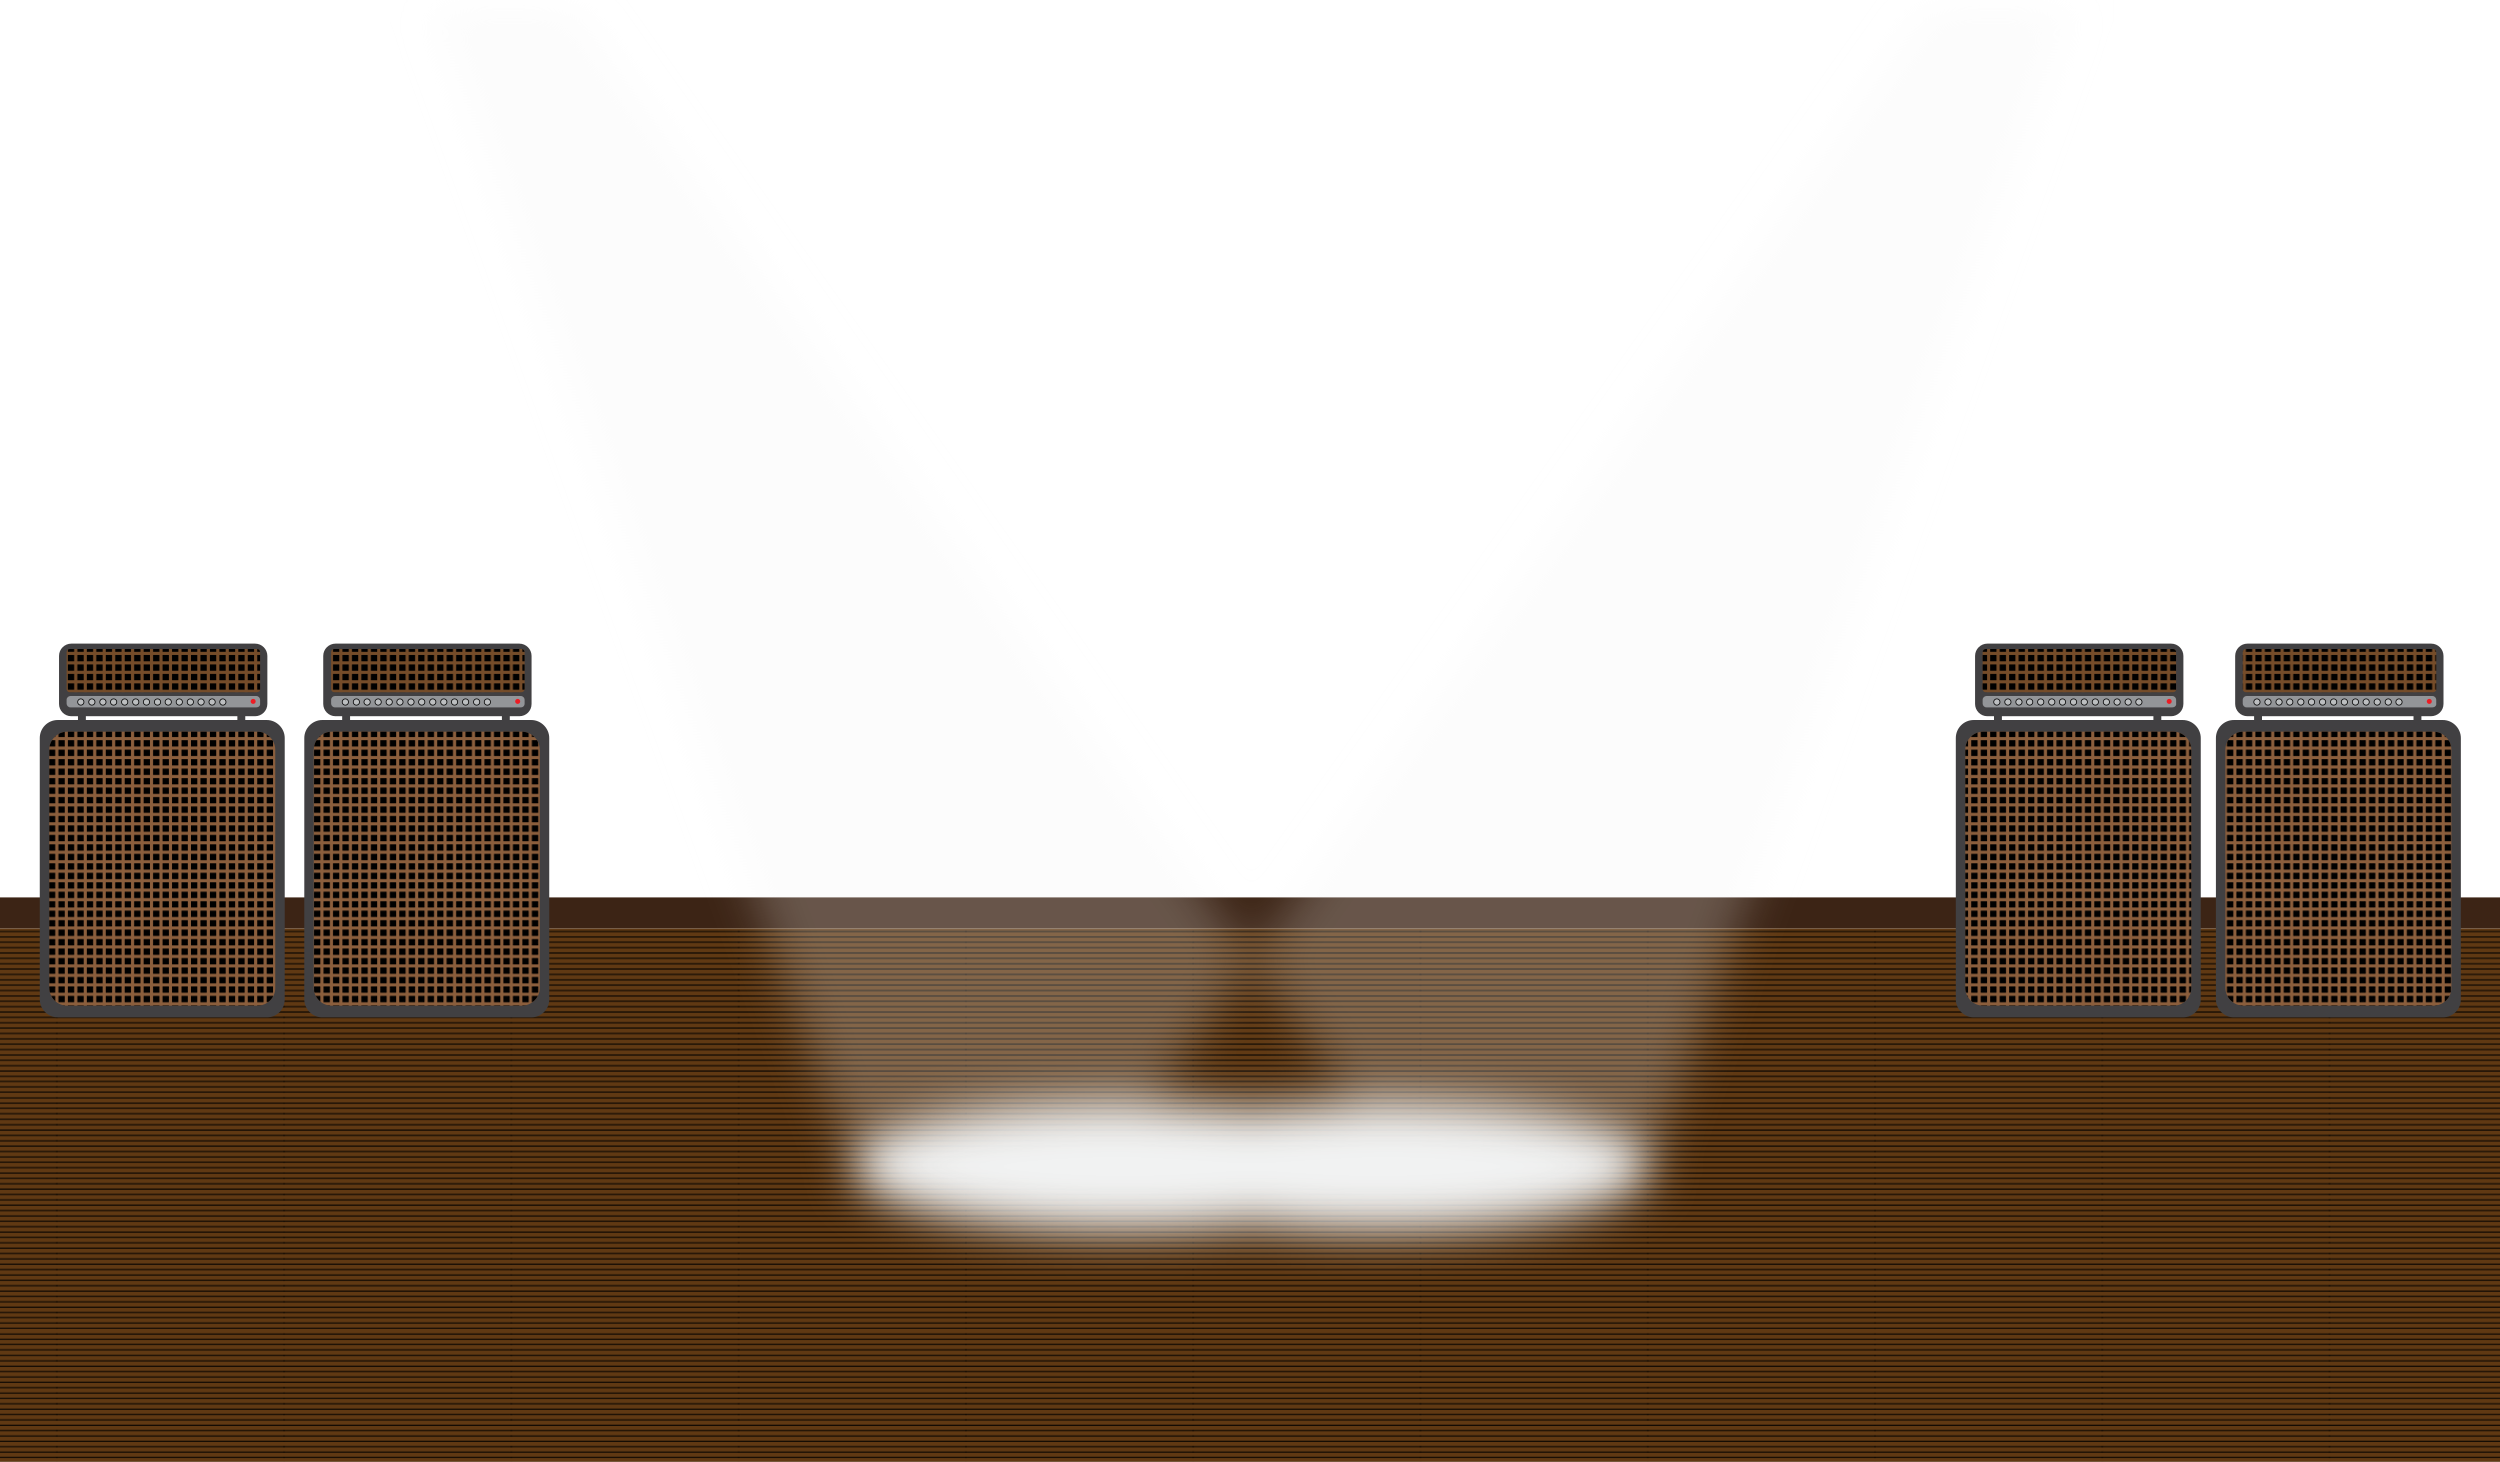
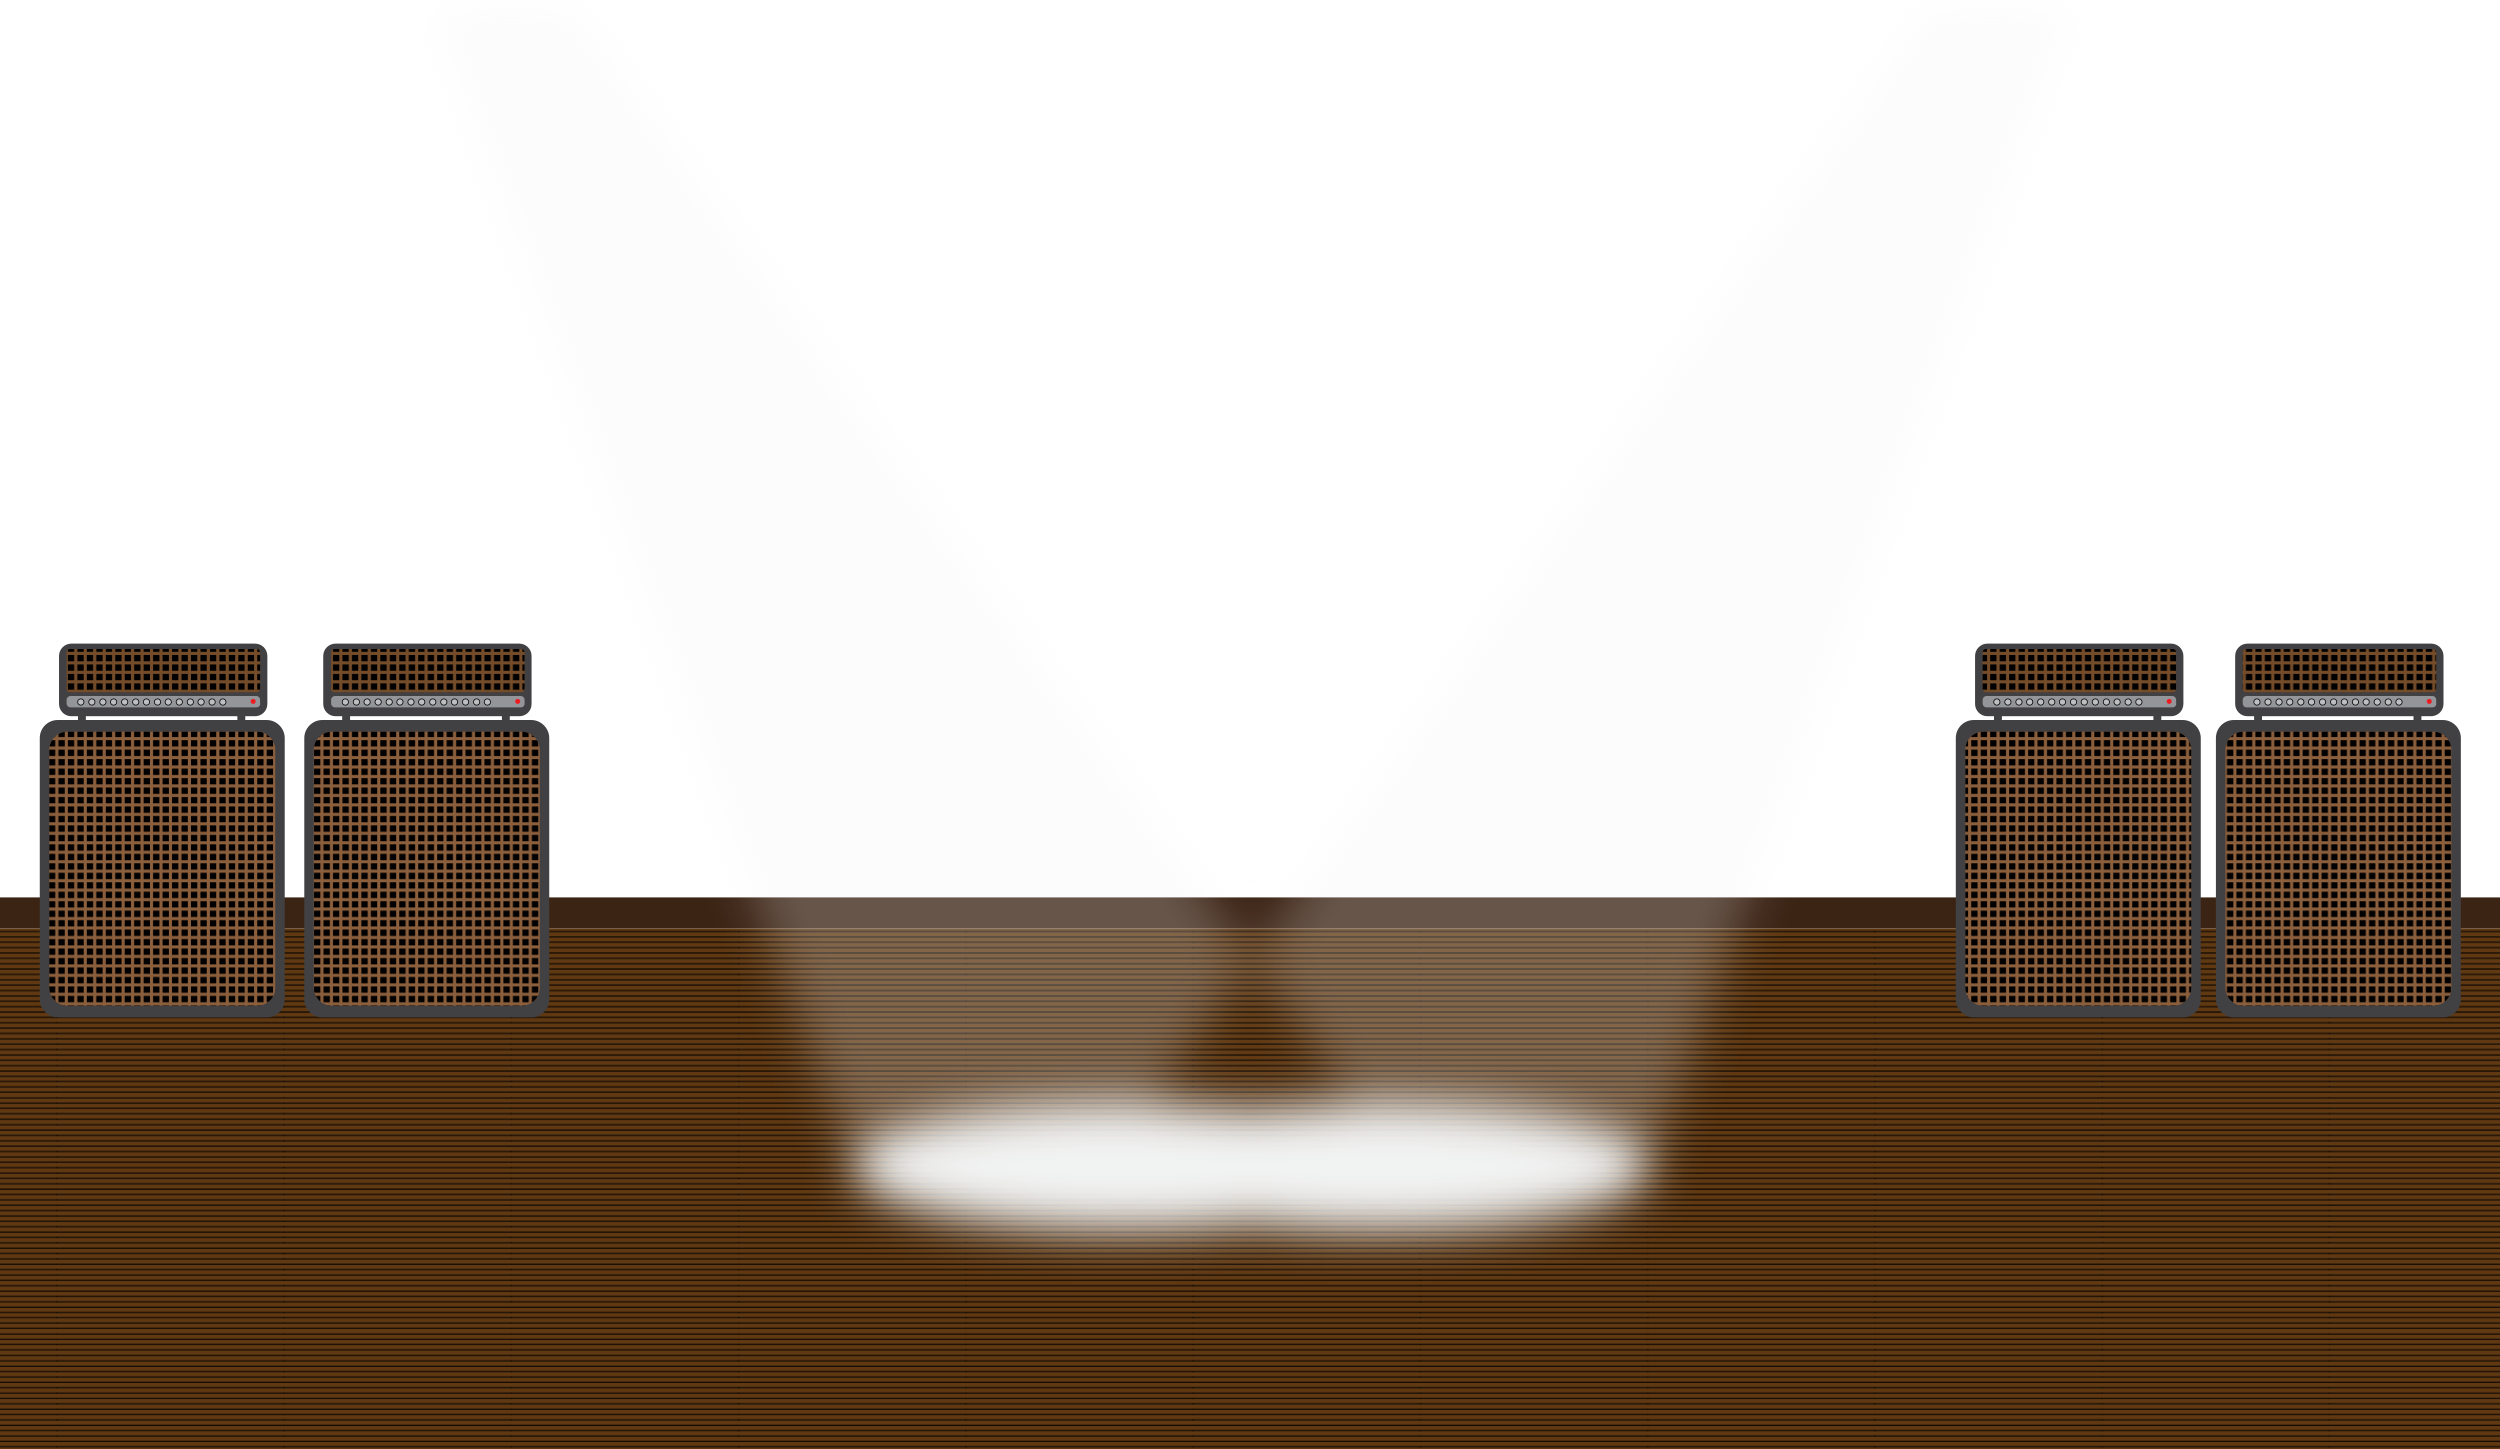
- <svg xmlns="http://www.w3.org/2000/svg" viewBox="0 0 792 463.1" enable-background="new 0 0 792 463.1">
+ <svg xmlns="http://www.w3.org/2000/svg" viewBox="0 0 792 459" enable-background="new 0 0 792 459">
  <filter id="b">
    <feGaussianBlur stdDeviation="7" />
  </filter>
  <pattern x="90" y="-90" width="72" height="72" patternUnits="userSpaceOnUse" id="c" viewBox="71.5 -72 72 72" overflow="visible">
    <g fill="none">
      <path d="M71.5-72h72V0h-72z" />
      <g stroke="#000" stroke-width="2" stroke-dasharray="2,1">
        <path d="M72-1.5h72M72-4.5h72M72-7.5h72M72-10.5h72M72-13.5h72M72-16.5h72M72-19.5h72M72-22.5h72M72-25.5h72M72-28.5h72M72-31.5h72M72-34.5h72M72-37.5h72M72-40.5h72M72-43.5h72M72-46.5h72M72-49.5h72M72-52.5h72M72-55.5h72M72-58.5h72M72-61.5h72M72-64.5h72M72-67.5h72M72-70.5h72" />
      </g>
      <g stroke="#000" stroke-width="2" stroke-dasharray="2,1">
        <path d="M0-1.5h72M0-4.5h72M0-7.5h72M0-10.5h72M0-13.5h72M0-16.5h72M0-19.5h72M0-22.5h72M0-25.5h72M0-28.5h72M0-31.5h72M0-34.5h72M0-37.5h72M0-40.5h72M0-43.5h72M0-46.5h72M0-49.5h72M0-52.5h72M0-55.5h72M0-58.5h72M0-61.5h72M0-64.5h72M0-67.5h72M0-70.5h72" />
      </g>
    </g>
  </pattern>
  <pattern x="90" y="-90" width="72" height="74.8" patternUnits="userSpaceOnUse" id="a" viewBox="72.2 -74.8 72 74.8" overflow="visible">
    <g fill="none">
      <path d="M72.2-74.8h72V0h-72z" />
      <g stroke="#000" stroke-width=".3" stroke-linecap="square">
        <path d="M144.2-.8h72M144.2-2.5h72M144.2-4.2h72M144.2-6h72M144.2-7.7h72M144.2-9.3h72M144.2-11h72M144.2-12.8h72M144.2-14.5h72M144.2-16.2h72M144.2-17.8h72M144.2-19.5h72M144.2-21.2h72M144.2-22.9h72M144.2-24.6h72M144.2-26.3h72M144.2-28h72M144.2-29.7h72M144.2-31.4h72M144.2-33.1h72M144.2-34.8h72M144.2-36.5h72M144.2-38.2h72M144.2-39.9h72M144.2-41.6h72M144.2-43.3h72M144.2-45h72M144.2-46.7h72M144.2-48.4h72M144.2-50.1h72M144.2-51.8h72M144.2-53.5h72M144.2-55.2h72M144.2-56.9h72M144.2-58.6h72M144.2-60.3h72M144.2-62h72M144.2-63.7h72M144.2-65.4h72M144.2-67.1h72M144.2-68.8h72M144.2-70.5h72M144.2-72.2h72M144.2-73.9h72" />
      </g>
      <g stroke="#000" stroke-width=".3" stroke-linecap="square">
        <path d="M72.2-.8h72M72.2-2.5h72M72.2-4.2h72M72.2-6h72M72.2-7.7h72M72.2-9.3h72M72.2-11h72M72.2-12.8h72M72.2-14.5h72M72.2-16.2h72M72.2-17.8h72M72.2-19.5h72M72.2-21.2h72M72.2-22.9h72M72.2-24.6h72M72.2-26.3h72M72.2-28h72M72.2-29.7h72M72.2-31.4h72M72.2-33.1h72M72.2-34.8h72M72.2-36.5h72M72.2-38.2h72M72.2-39.9h72M72.2-41.6h72M72.2-43.3h72M72.2-45h72M72.2-46.7h72M72.2-48.4h72M72.2-50.1h72M72.2-51.8h72M72.2-53.5h72M72.2-55.2h72M72.2-56.9h72M72.2-58.6h72M72.2-60.3h72M72.2-62h72M72.2-63.7h72M72.2-65.4h72M72.2-67.1h72M72.2-68.8h72M72.2-70.5h72M72.2-72.2h72M72.2-73.9h72" />
      </g>
      <g stroke="#000" stroke-width=".3" stroke-linecap="square">
        <path d="M.2-.8h72M.2-2.5h72M.2-4.2h72M.2-6h72M.2-7.7h72M.2-9.3h72M.2-11h72M.2-12.8h72M.2-14.5h72M.2-16.2h72M.2-17.8h72M.2-19.5h72M.2-21.2h72M.2-22.9h72M.2-24.6h72M.2-26.3h72M.2-28h72M.2-29.7h72M.2-31.4h72M.2-33.1h72M.2-34.8h72M.2-36.5h72M.2-38.2h72M.2-39.9h72M.2-41.6h72M.2-43.3h72M.2-45h72M.2-46.7h72M.2-48.4h72M.2-50.1h72M.2-51.8h72M.2-53.5h72M.2-55.2h72M.2-56.9h72M.2-58.6h72M.2-60.3h72M.2-62h72M.2-63.7h72M.2-65.4h72M.2-67.1h72M.2-68.8h72M.2-70.5h72M.2-72.2h72M.2-73.9h72" />
      </g>
    </g>
  </pattern>
  <g>
    <path fill="#603913" d="M0 294.1h792v169H0z" />
    <path fill="url(#a)" d="M0 294.1h792v169H0z" />
  </g>
  <g fill="#3C2415">
    <path d="M0 284.3h792v9.8H0zM-44.3 153.7h.7v2h-.7z" />
  </g>
  <g filter="url(#b)" fill="#F1F2F2">
    <path opacity=".24" d="M442.7 369H270L91.3-124.3zM350.3 369H523l178.7-493.3z" />
    <ellipse cx="436.5" cy="369.7" rx="86.2" ry="20" />
    <ellipse cx="356.5" cy="369.7" rx="86.2" ry="20" />
  </g>
  <g>
    <path fill="#414042" d="M84.5 322.3H18.3c-3.1 0-5.7-2.6-5.7-5.7v-82.8c0-3.1 2.5-5.7 5.7-5.7h66.2c3.1 0 5.7 2.6 5.7 5.7v82.8c0 3.2-2.5 5.7-5.7 5.7z" />
    <path fill="#8B5E3C" d="M81.5 318.6H21.3c-3.1 0-5.7-2.5-5.7-5.7v-75.4c0-3.1 2.6-5.7 5.7-5.7h60.2c3.1 0 5.7 2.6 5.7 5.7V313c0 3.1-2.5 5.6-5.7 5.6z" />
    <path fill="url(#c)" d="M81.5 318.6H21.3c-3.1 0-5.7-2.5-5.7-5.7v-75.4c0-3.1 2.6-5.7 5.7-5.7h60.2c3.1 0 5.7 2.6 5.7 5.7V313c0 3.1-2.5 5.6-5.7 5.6z" />
    <path fill="#414042" d="M168.3 322.3h-66.2c-3.1 0-5.7-2.6-5.7-5.7v-82.8c0-3.1 2.6-5.7 5.7-5.7h66.2c3.1 0 5.7 2.6 5.7 5.7v82.8c0 3.2-2.6 5.7-5.7 5.7z" />
    <path fill="#8B5E3C" d="M165.3 318.6h-60.2c-3.1 0-5.7-2.5-5.7-5.7v-75.4c0-3.1 2.6-5.7 5.7-5.7h60.2c3.1 0 5.7 2.6 5.7 5.7V313c0 3.1-2.6 5.6-5.7 5.6z" />
    <path fill="url(#c)" d="M165.3 318.6h-60.2c-3.1 0-5.7-2.5-5.7-5.7v-75.4c0-3.1 2.6-5.7 5.7-5.7h60.2c3.1 0 5.7 2.6 5.7 5.7V313c0 3.1-2.6 5.6-5.7 5.6z" />
    <path fill="#414042" d="M773.9 322.3h-66.2c-3.1 0-5.7-2.6-5.7-5.7v-82.8c0-3.1 2.5-5.7 5.7-5.7h66.2c3.1 0 5.7 2.6 5.7 5.7v82.8c0 3.2-2.6 5.7-5.7 5.7z" />
    <path fill="#8B5E3C" d="M770.9 318.6h-60.2c-3.1 0-5.7-2.5-5.7-5.7v-75.4c0-3.1 2.5-5.7 5.7-5.7h60.2c3.1 0 5.7 2.6 5.7 5.7V313c0 3.1-2.6 5.6-5.7 5.6z" />
    <path fill="url(#c)" d="M770.9 318.6h-60.2c-3.1 0-5.7-2.5-5.7-5.7v-75.4c0-3.1 2.5-5.7 5.7-5.7h60.2c3.1 0 5.7 2.6 5.7 5.7V313c0 3.1-2.6 5.6-5.7 5.6z" />
    <path fill="#414042" d="M691.5 322.3h-66.2c-3.1 0-5.7-2.6-5.7-5.7v-82.8c0-3.1 2.5-5.7 5.7-5.7h66.2c3.1 0 5.7 2.6 5.7 5.7v82.8c0 3.2-2.5 5.7-5.7 5.7z" />
    <path fill="#8B5E3C" d="M688.5 318.6h-60.2c-3.1 0-5.7-2.5-5.7-5.7v-75.4c0-3.1 2.5-5.7 5.7-5.7h60.2c3.1 0 5.7 2.6 5.7 5.7V313c0 3.1-2.5 5.6-5.7 5.6z" />
    <path fill="url(#c)" d="M688.5 318.6h-60.2c-3.1 0-5.7-2.5-5.7-5.7v-75.4c0-3.1 2.5-5.7 5.7-5.7h60.2c3.1 0 5.7 2.6 5.7 5.7V313c0 3.1-2.5 5.6-5.7 5.6z" />
  </g>
  <g>
    <path fill="#414042" d="M80.8 226.9H22.6c-2.2 0-3.9-1.8-3.9-3.9v-15.2c0-2.2 1.8-3.9 3.9-3.9h58.2c2.2 0 3.9 1.8 3.9 3.9V223c0 2.2-1.8 3.9-3.9 3.9z" />
    <path fill="#754C29" d="M81.4 219.3H22.1c-.6 0-1-.5-1-1v-11.7c0-.6.5-1 1-1h59.3c.6 0 1 .5 1 1v11.7c.1.5-.4 1-1 1z" />
    <path fill="url(#c)" d="M81.4 219.3H22.1c-.6 0-1-.5-1-1v-11.7c0-.6.5-1 1-1h59.3c.6 0 1 .5 1 1v11.7c.1.5-.4 1-1 1z" />
    <path fill="#939598" d="M81.2 224.1H22.3c-.7 0-1.2-.6-1.2-1.2v-1.2c0-.7.6-1.2 1.2-1.2h58.9c.7 0 1.2.6 1.2 1.2v1.2c.1.7-.5 1.2-1.2 1.2z" />
    <path fill="#414042" d="M24.7 226.2h2.5v2h-2.5zM75.2 226.2h2.5v2h-2.5z" />
    <circle fill="#BCBEC0" stroke="#000" stroke-width=".25" cx="25.6" cy="222.4" r="1" />
    <circle fill="#BCBEC0" stroke="#000" stroke-width=".25" cx="29.1" cy="222.4" r="1" />
    <circle fill="#BCBEC0" stroke="#000" stroke-width=".25" cx="32.6" cy="222.4" r="1" />
    <circle fill="#BCBEC0" stroke="#000" stroke-width=".25" cx="36" cy="222.4" r="1" />
    <circle fill="#BCBEC0" stroke="#000" stroke-width=".25" cx="39.5" cy="222.4" r="1" />
    <circle fill="#BCBEC0" stroke="#000" stroke-width=".25" cx="43" cy="222.4" r="1" />
    <circle fill="#BCBEC0" stroke="#000" stroke-width=".25" cx="46.4" cy="222.4" r="1" />
    <circle fill="#BCBEC0" stroke="#000" stroke-width=".25" cx="49.9" cy="222.4" r="1" />
    <circle fill="#BCBEC0" stroke="#000" stroke-width=".25" cx="53.3" cy="222.4" r="1" />
    <circle fill="#BCBEC0" stroke="#000" stroke-width=".25" cx="56.8" cy="222.4" r="1" />
    <circle fill="#BCBEC0" stroke="#000" stroke-width=".25" cx="60.3" cy="222.4" r="1" />
    <circle fill="#BCBEC0" stroke="#000" stroke-width=".25" cx="63.7" cy="222.4" r="1" />
    <circle fill="#BCBEC0" stroke="#000" stroke-width=".25" cx="67.2" cy="222.4" r="1" />
    <circle fill="#BCBEC0" stroke="#000" stroke-width=".25" cx="70.6" cy="222.4" r="1" />
    <circle fill="#ED1C24" cx="80.2" cy="222.2" r=".8" />
    <path fill="#414042" d="M164.5 226.9h-58.2c-2.2 0-3.9-1.8-3.9-3.9v-15.2c0-2.2 1.8-3.9 3.9-3.9h58.2c2.2 0 3.9 1.8 3.9 3.9V223c0 2.2-1.7 3.9-3.9 3.9z" />
    <path fill="#754C29" d="M165.2 219.3h-59.3c-.6 0-1-.5-1-1v-11.7c0-.6.5-1 1-1h59.3c.6 0 1 .5 1 1v11.7c0 .5-.4 1-1 1z" />
    <path fill="url(#c)" d="M165.2 219.3h-59.3c-.6 0-1-.5-1-1v-11.7c0-.6.5-1 1-1h59.3c.6 0 1 .5 1 1v11.7c0 .5-.4 1-1 1z" />
    <path fill="#939598" d="M165 224.1h-58.9c-.7 0-1.2-.6-1.2-1.2v-1.2c0-.7.6-1.2 1.2-1.2H165c.7 0 1.2.6 1.2 1.2v1.2c0 .7-.5 1.2-1.2 1.2z" />
    <path fill="#414042" d="M108.4 226.2h2.5v2h-2.5zM159 226.2h2.5v2H159z" />
    <circle fill="#BCBEC0" stroke="#000" stroke-width=".25" cx="109.4" cy="222.4" r="1" />
    <circle fill="#BCBEC0" stroke="#000" stroke-width=".25" cx="112.9" cy="222.4" r="1" />
    <circle fill="#BCBEC0" stroke="#000" stroke-width=".25" cx="116.3" cy="222.4" r="1" />
    <circle fill="#BCBEC0" stroke="#000" stroke-width=".25" cx="119.8" cy="222.4" r="1" />
    <circle fill="#BCBEC0" stroke="#000" stroke-width=".25" cx="123.3" cy="222.4" r="1" />
    <circle fill="#BCBEC0" stroke="#000" stroke-width=".25" cx="126.7" cy="222.4" r="1" />
    <circle fill="#BCBEC0" stroke="#000" stroke-width=".25" cx="130.2" cy="222.4" r="1" />
    <circle fill="#BCBEC0" stroke="#000" stroke-width=".25" cx="133.6" cy="222.4" r="1" />
    <circle fill="#BCBEC0" stroke="#000" stroke-width=".25" cx="137.1" cy="222.4" r="1" />
    <circle fill="#BCBEC0" stroke="#000" stroke-width=".25" cx="140.6" cy="222.4" r="1" />
    <circle fill="#BCBEC0" stroke="#000" stroke-width=".25" cx="144" cy="222.4" r="1" />
    <circle fill="#BCBEC0" stroke="#000" stroke-width=".25" cx="147.5" cy="222.4" r="1" />
    <circle fill="#BCBEC0" stroke="#000" stroke-width=".25" cx="151" cy="222.4" r="1" />
    <circle fill="#BCBEC0" stroke="#000" stroke-width=".25" cx="154.4" cy="222.4" r="1" />
    <circle fill="#ED1C24" cx="164" cy="222.2" r=".8" />
    <path fill="#414042" d="M770.1 226.9H712c-2.2 0-3.9-1.8-3.9-3.9v-15.2c0-2.2 1.8-3.9 3.9-3.9h58.2c2.2 0 3.9 1.8 3.9 3.9V223c0 2.2-1.8 3.9-4 3.9z" />
    <path fill="#754C29" d="M770.8 219.3h-59.3c-.6 0-1-.5-1-1v-11.7c0-.6.5-1 1-1h59.3c.6 0 1 .5 1 1v11.7c.1.5-.4 1-1 1z" />
    <path fill="url(#c)" d="M770.8 219.3h-59.3c-.6 0-1-.5-1-1v-11.7c0-.6.5-1 1-1h59.3c.6 0 1 .5 1 1v11.7c.1.5-.4 1-1 1z" />
    <path fill="#939598" d="M770.6 224.1h-58.9c-.7 0-1.2-.6-1.2-1.2v-1.2c0-.7.6-1.2 1.2-1.2h58.9c.7 0 1.2.6 1.2 1.2v1.2c.1.7-.5 1.2-1.2 1.2z" />
    <path fill="#414042" d="M714.1 226.2h2.5v2h-2.5zM764.6 226.2h2.5v2h-2.5z" />
    <circle fill="#BCBEC0" stroke="#000" stroke-width=".25" cx="715" cy="222.4" r="1" />
    <circle fill="#BCBEC0" stroke="#000" stroke-width=".25" cx="718.5" cy="222.4" r="1" />
    <circle fill="#BCBEC0" stroke="#000" stroke-width=".25" cx="722" cy="222.4" r="1" />
    <circle fill="#BCBEC0" stroke="#000" stroke-width=".25" cx="725.4" cy="222.4" r="1" />
    <circle fill="#BCBEC0" stroke="#000" stroke-width=".25" cx="728.9" cy="222.4" r="1" />
    <circle fill="#BCBEC0" stroke="#000" stroke-width=".25" cx="732.3" cy="222.4" r="1" />
    <circle fill="#BCBEC0" stroke="#000" stroke-width=".25" cx="735.8" cy="222.4" r="1" />
    <circle fill="#BCBEC0" stroke="#000" stroke-width=".25" cx="739.3" cy="222.4" r="1" />
    <circle fill="#BCBEC0" stroke="#000" stroke-width=".25" cx="742.7" cy="222.4" r="1" />
    <circle fill="#BCBEC0" stroke="#000" stroke-width=".25" cx="746.2" cy="222.4" r="1" />
    <circle fill="#BCBEC0" stroke="#000" stroke-width=".25" cx="749.6" cy="222.4" r="1" />
    <circle fill="#BCBEC0" stroke="#000" stroke-width=".25" cx="753.1" cy="222.4" r="1" />
    <circle fill="#BCBEC0" stroke="#000" stroke-width=".25" cx="756.6" cy="222.4" r="1" />
    <circle fill="#BCBEC0" stroke="#000" stroke-width=".25" cx="760" cy="222.4" r="1" />
    <circle fill="#ED1C24" cx="769.6" cy="222.2" r=".8" />
    <path fill="#414042" d="M687.8 226.9h-58.2c-2.2 0-3.9-1.8-3.9-3.9v-15.2c0-2.2 1.8-3.9 3.9-3.9h58.2c2.2 0 3.9 1.8 3.9 3.9V223c0 2.2-1.8 3.9-3.9 3.9z" />
    <path fill="#754C29" d="M688.4 219.3h-59.3c-.6 0-1-.5-1-1v-11.7c0-.6.5-1 1-1h59.3c.6 0 1 .5 1 1v11.7c.1.5-.4 1-1 1z" />
    <path fill="url(#c)" d="M688.4 219.3h-59.3c-.6 0-1-.5-1-1v-11.7c0-.6.5-1 1-1h59.3c.6 0 1 .5 1 1v11.7c.1.5-.4 1-1 1z" />
    <path fill="#939598" d="M688.2 224.1h-58.9c-.7 0-1.2-.6-1.2-1.2v-1.2c0-.7.6-1.2 1.2-1.2h58.9c.7 0 1.2.6 1.2 1.2v1.2c.1.7-.5 1.2-1.2 1.2z" />
    <path fill="#414042" d="M631.7 226.2h2.5v2h-2.5zM682.2 226.2h2.5v2h-2.5z" />
    <circle fill="#BCBEC0" stroke="#000" stroke-width=".25" cx="632.6" cy="222.4" r="1" />
    <circle fill="#BCBEC0" stroke="#000" stroke-width=".25" cx="636.1" cy="222.4" r="1" />
    <circle fill="#BCBEC0" stroke="#000" stroke-width=".25" cx="639.6" cy="222.4" r="1" />
    <circle fill="#BCBEC0" stroke="#000" stroke-width=".25" cx="643" cy="222.4" r="1" />
    <circle fill="#BCBEC0" stroke="#000" stroke-width=".25" cx="646.5" cy="222.4" r="1" />
    <circle fill="#BCBEC0" stroke="#000" stroke-width=".25" cx="650" cy="222.4" r="1" />
    <circle fill="#BCBEC0" stroke="#000" stroke-width=".25" cx="653.4" cy="222.4" r="1" />
    <circle fill="#BCBEC0" stroke="#000" stroke-width=".25" cx="656.9" cy="222.4" r="1" />
    <circle fill="#BCBEC0" stroke="#000" stroke-width=".25" cx="660.3" cy="222.4" r="1" />
    <circle fill="#BCBEC0" stroke="#000" stroke-width=".25" cx="663.8" cy="222.4" r="1" />
    <circle fill="#BCBEC0" stroke="#000" stroke-width=".25" cx="667.3" cy="222.4" r="1" />
    <circle fill="#BCBEC0" stroke="#000" stroke-width=".25" cx="670.7" cy="222.4" r="1" />
    <circle fill="#BCBEC0" stroke="#000" stroke-width=".25" cx="674.2" cy="222.4" r="1" />
    <circle fill="#BCBEC0" stroke="#000" stroke-width=".25" cx="677.6" cy="222.4" r="1" />
    <circle fill="#ED1C24" cx="687.2" cy="222.2" r=".8" />
  </g>
</svg>
